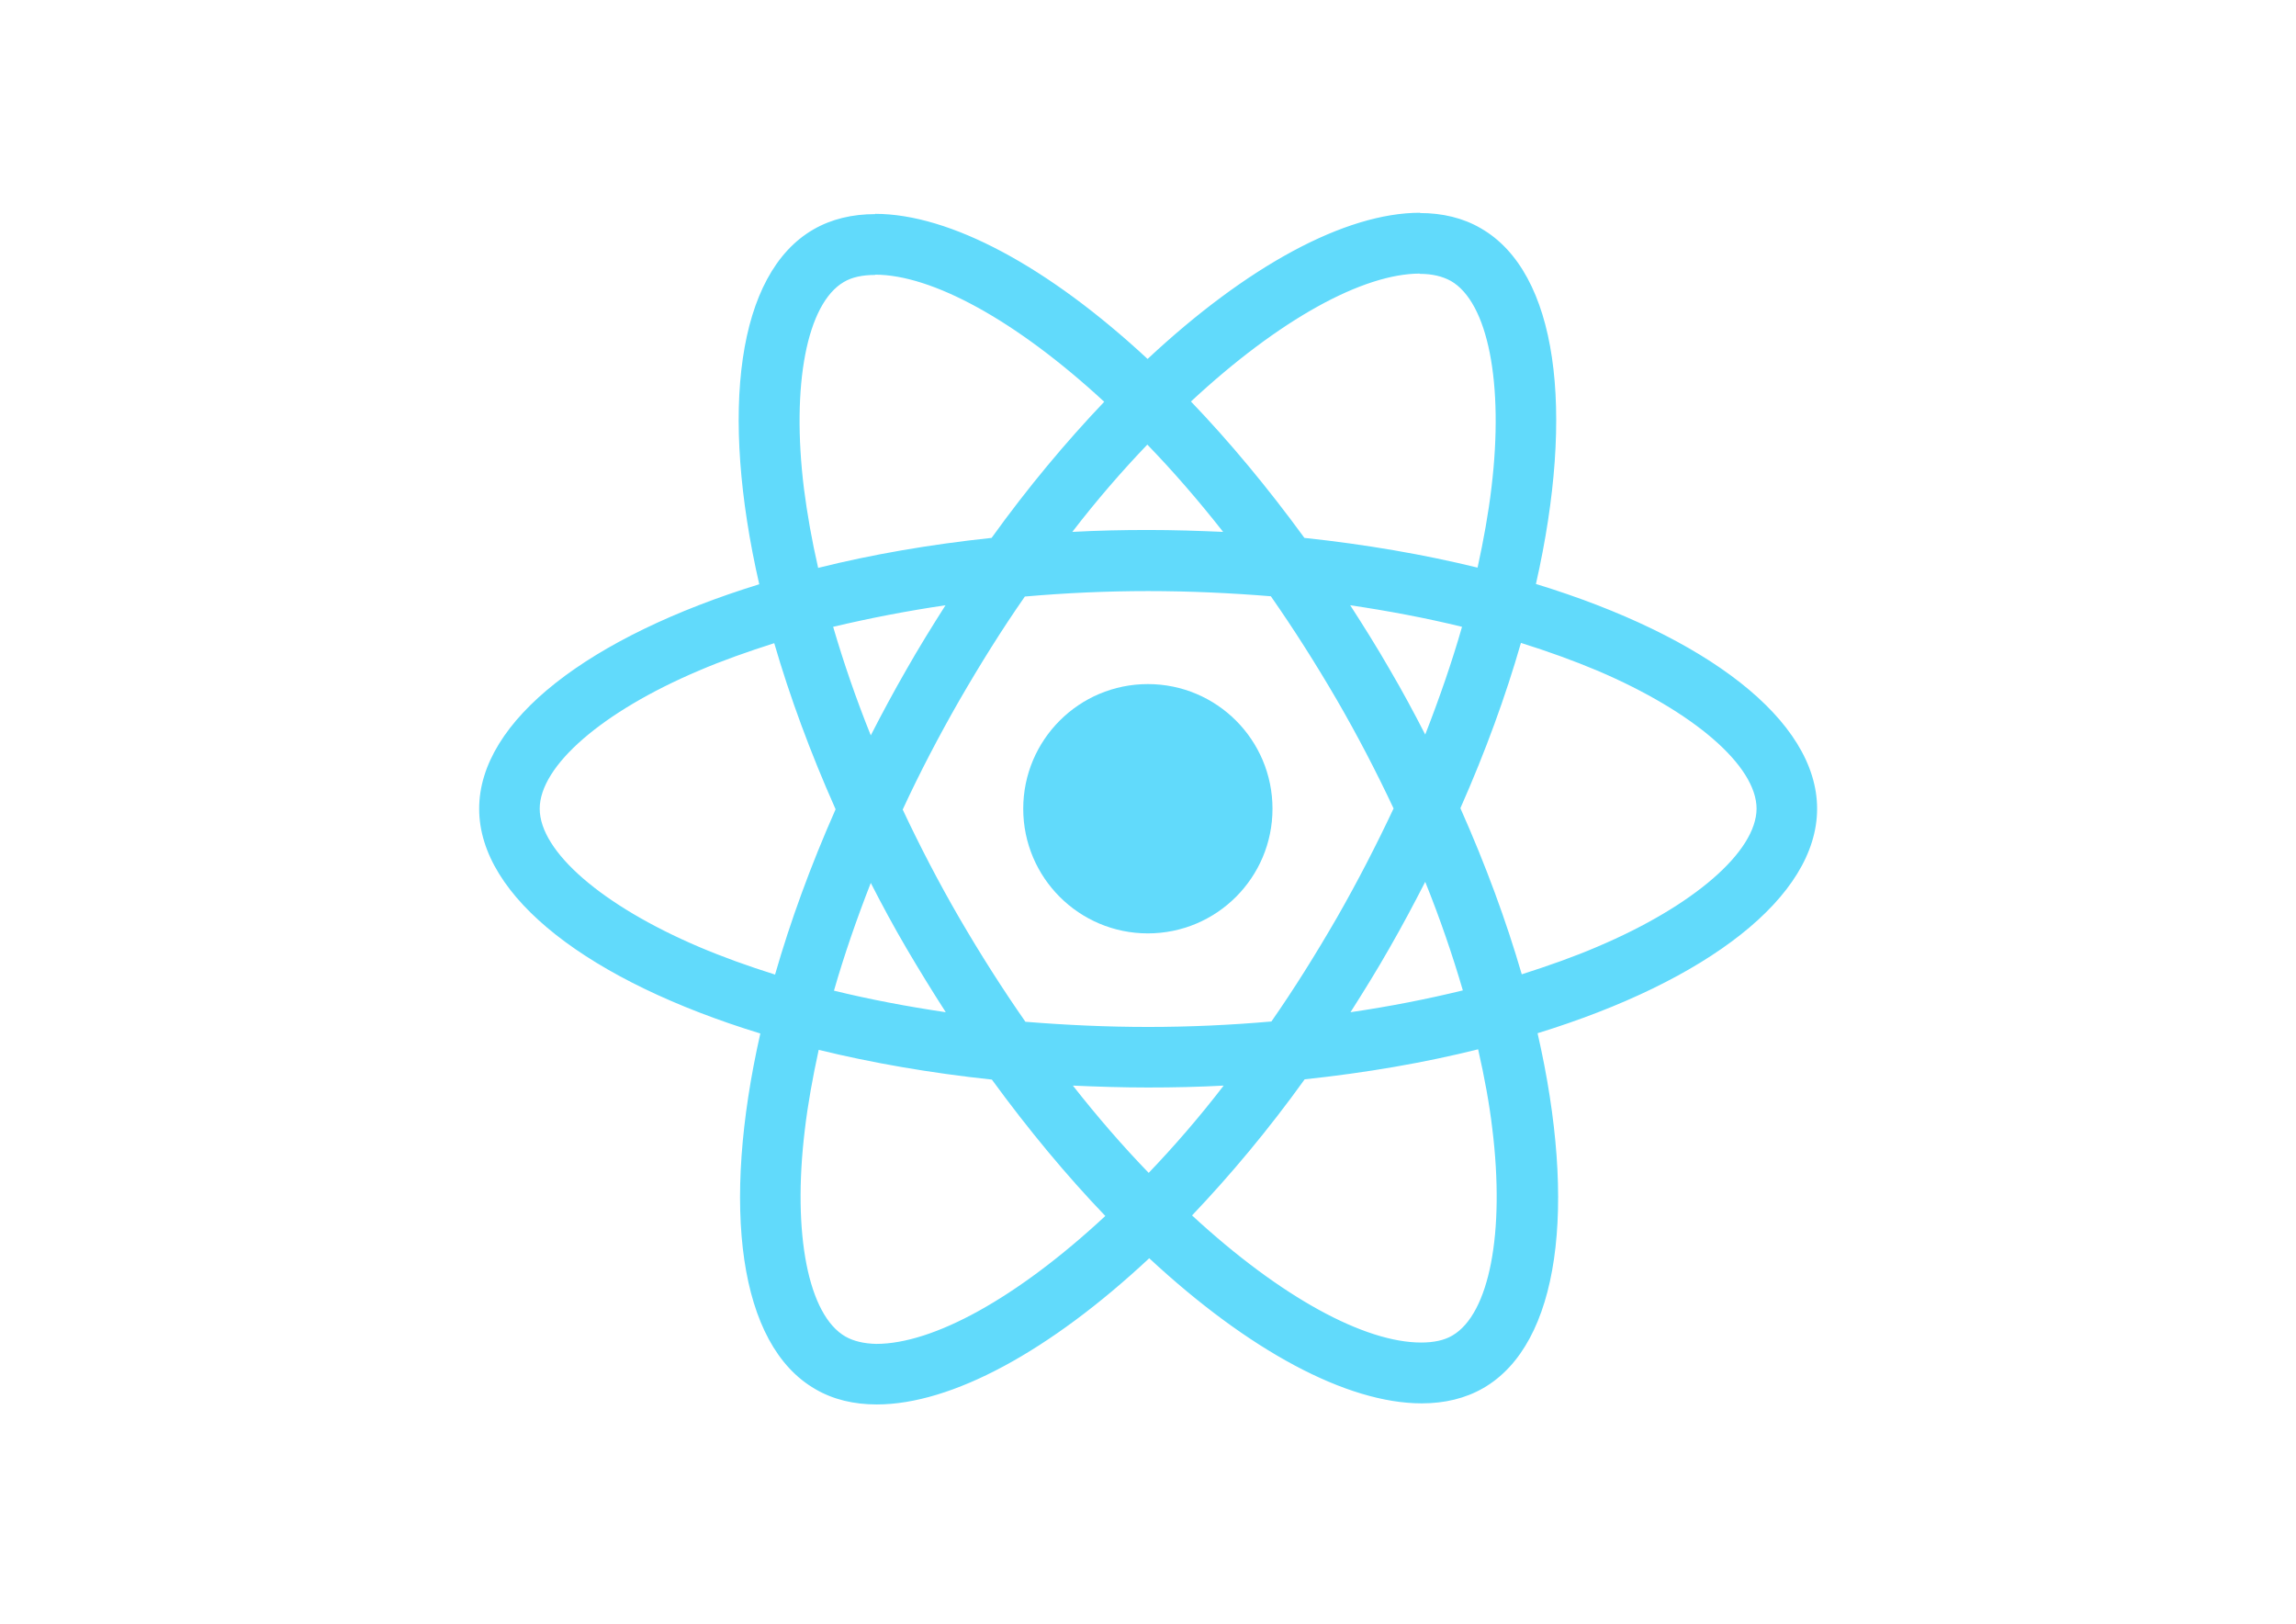
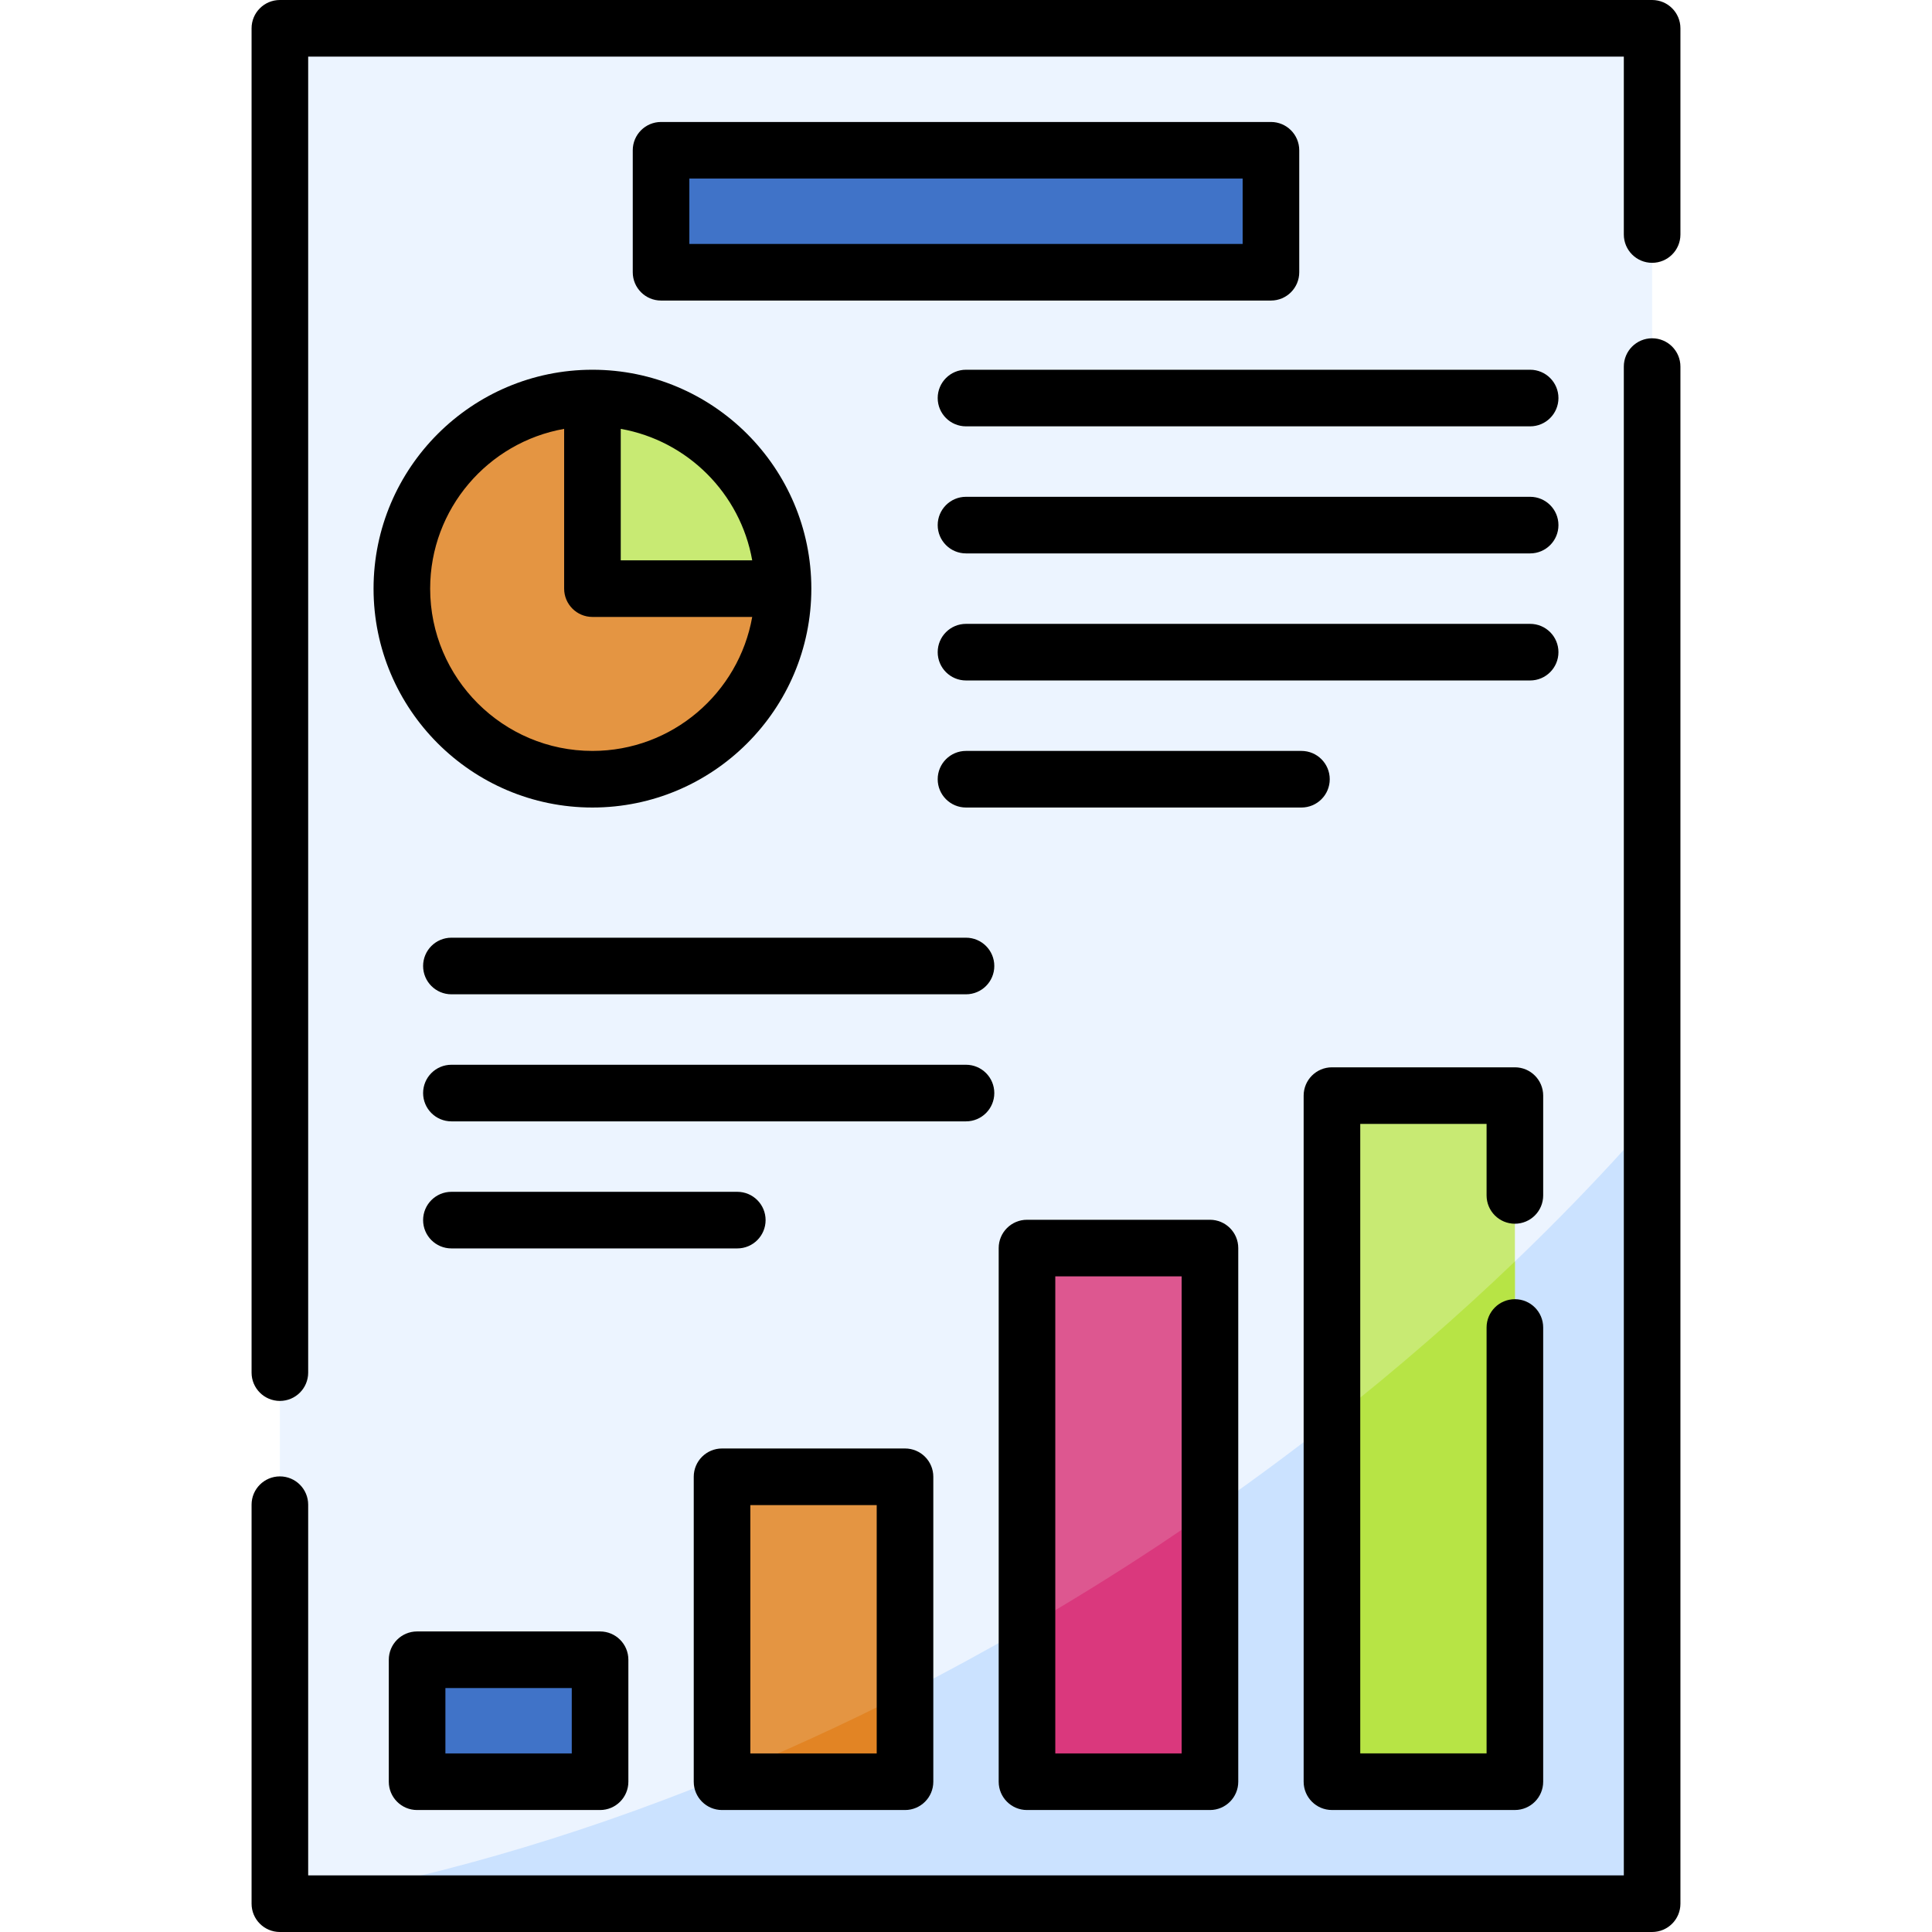
- <svg xmlns="http://www.w3.org/2000/svg" viewBox="0 0 841.9 595.3">
-   <g fill="#61DAFB">
-     <path d="M666.3 296.5c0-32.5-40.7-63.3-103.1-82.4 14.4-63.6 8-114.2-20.2-130.4-6.5-3.8-14.1-5.6-22.4-5.6v22.3c4.6 0 8.3.9 11.4 2.6 13.6 7.8 19.5 37.5 14.9 75.7-1.1 9.4-2.9 19.3-5.1 29.4-19.6-4.8-41-8.5-63.5-10.9-13.5-18.5-27.5-35.3-41.6-50 32.6-30.3 63.2-46.9 84-46.9V78c-27.5 0-63.5 19.6-99.9 53.6-36.4-33.8-72.4-53.2-99.9-53.2v22.3c20.7 0 51.4 16.5 84 46.6-14 14.7-28 31.4-41.3 49.9-22.6 2.4-44 6.1-63.6 11-2.3-10-4-19.7-5.2-29-4.7-38.2 1.1-67.9 14.6-75.8 3-1.8 6.9-2.6 11.5-2.6V78.5c-8.4 0-16 1.8-22.6 5.6-28.1 16.2-34.4 66.7-19.9 130.1-62.2 19.2-102.7 49.9-102.7 82.3 0 32.5 40.7 63.3 103.1 82.4-14.4 63.6-8 114.2 20.2 130.4 6.5 3.8 14.1 5.6 22.5 5.6 27.5 0 63.5-19.6 99.9-53.6 36.4 33.8 72.4 53.2 99.9 53.2 8.4 0 16-1.8 22.6-5.6 28.1-16.2 34.4-66.7 19.9-130.1 62-19.1 102.5-49.9 102.5-82.3zm-130.2-66.7c-3.7 12.9-8.3 26.2-13.5 39.5-4.1-8-8.4-16-13.1-24-4.6-8-9.5-15.8-14.4-23.4 14.2 2.1 27.9 4.7 41 7.9zm-45.8 106.5c-7.8 13.5-15.8 26.3-24.1 38.2-14.9 1.3-30 2-45.2 2-15.1 0-30.2-.7-45-1.9-8.3-11.9-16.4-24.6-24.2-38-7.6-13.1-14.5-26.4-20.8-39.8 6.2-13.4 13.2-26.8 20.7-39.9 7.8-13.5 15.8-26.3 24.1-38.2 14.9-1.3 30-2 45.2-2 15.1 0 30.2.7 45 1.9 8.3 11.9 16.4 24.6 24.2 38 7.6 13.1 14.5 26.4 20.8 39.8-6.3 13.4-13.2 26.8-20.7 39.9zm32.3-13c5.4 13.4 10 26.8 13.8 39.8-13.1 3.2-26.9 5.9-41.2 8 4.9-7.7 9.8-15.6 14.4-23.7 4.6-8 8.9-16.1 13-24.1zM421.2 430c-9.3-9.6-18.6-20.3-27.8-32 9 .4 18.2.7 27.5.7 9.4 0 18.7-.2 27.8-.7-9 11.7-18.3 22.4-27.5 32zm-74.4-58.9c-14.2-2.1-27.9-4.7-41-7.9 3.7-12.9 8.3-26.2 13.5-39.5 4.1 8 8.4 16 13.1 24 4.7 8 9.5 15.8 14.4 23.4zM420.7 163c9.3 9.6 18.6 20.3 27.8 32-9-.4-18.2-.7-27.5-.7-9.4 0-18.7.2-27.8.7 9-11.7 18.3-22.4 27.5-32zm-74 58.9c-4.9 7.7-9.8 15.6-14.4 23.7-4.6 8-8.9 16-13 24-5.4-13.4-10-26.8-13.8-39.8 13.1-3.1 26.9-5.8 41.2-7.9zm-90.5 125.2c-35.4-15.1-58.3-34.9-58.3-50.6 0-15.7 22.9-35.6 58.3-50.6 8.6-3.7 18-7 27.7-10.1 5.7 19.6 13.2 40 22.5 60.9-9.2 20.8-16.6 41.1-22.2 60.6-9.9-3.1-19.3-6.5-28-10.2zM310 490c-13.6-7.8-19.5-37.5-14.9-75.7 1.1-9.4 2.9-19.3 5.1-29.4 19.6 4.8 41 8.5 63.5 10.9 13.5 18.5 27.5 35.3 41.6 50-32.6 30.3-63.2 46.9-84 46.9-4.5-.1-8.3-1-11.3-2.7zm237.2-76.2c4.7 38.2-1.1 67.9-14.6 75.8-3 1.8-6.9 2.6-11.5 2.6-20.7 0-51.4-16.5-84-46.6 14-14.7 28-31.4 41.3-49.9 22.6-2.4 44-6.1 63.6-11 2.3 10.1 4.1 19.8 5.2 29.1zm38.5-66.7c-8.6 3.7-18 7-27.7 10.1-5.7-19.6-13.2-40-22.5-60.9 9.2-20.8 16.6-41.1 22.2-60.6 9.9 3.1 19.3 6.5 28.1 10.2 35.4 15.1 58.3 34.9 58.3 50.6-.1 15.7-23 35.6-58.4 50.6zM320.8 78.4z" />
-     <circle cx="420.9" cy="296.5" r="45.7" />
-     <path d="M520.5 78.1z" />
+ <svg xmlns="http://www.w3.org/2000/svg" id="Capa_1" enable-background="new 0 0 512 512" height="512" viewBox="0 0 512 512" width="512">
+   <g>
+     <g>
+       <path d="m74.171 7.5h363.659v497h-363.659z" fill="#ecf4ff" />
+     </g>
+     <g>
+       <path d="m307.289 409.355c-77.01 50.98-158.063 82.872-232.02 95.145h362.56v-208.197c-35.567 40.64-79.549 79.297-130.54 113.052z" fill="#cbe2ff" />
+     </g>
+     <g>
+       <g>
+         <path d="m157.004 155.994v-50.508c-27.895 0-50.508 22.613-50.508 50.508s22.613 50.508 50.508 50.508 50.508-22.613 50.508-50.508z" fill="#e49542" />
+       </g>
+       <g>
+         <path d="m157.004 105.486v50.508h50.508c0-27.895-22.613-50.508-50.508-50.508z" fill="#c8ea73" />
+       </g>
+     </g>
+     <g>
+       <path d="m175.187 39.825h161.626v32.325h-161.626z" fill="#4073c8" />
+     </g>
+     <g>
+       <g>
+         <path d="m110.537 439.85h48.488v32.325h-48.488z" fill="#4073c8" />
+       </g>
+       <g>
+         <path d="m191.35 391.362h48.488v80.813h-48.488z" fill="#e49542" />
+       </g>
+       <g>
+         <path d="m239.837 448.718c-16.16 8.225-32.355 15.636-48.488 22.222v1.234h48.488z" fill="#e28424" />
+       </g>
+       <g>
+         <path d="m272.163 330.752h48.488v141.423h-48.488z" fill="#dd5790" />
+       </g>
+       <g>
+         <path d="m320.65 400.26c-4.405 3.064-8.846 6.105-13.361 9.095-11.629 7.698-23.351 14.953-35.126 21.779v41.04h48.488v-71.914z" fill="#da387d" />
+       </g>
+       <g>
+         <path d="m352.976 290.346h48.488v181.829h-48.488z" fill="#c8ea73" />
+       </g>
+       <g>
+         <path d="m401.463 334.299c-15.096 14.474-31.278 28.552-48.488 42.079v95.796h48.488z" fill="#b7e445" />
+       </g>
+     </g>
+     <g>
+       <path d="m437.83 0h-363.66c-4.143 0-7.5 3.358-7.5 7.5v356.26c0 4.142 3.357 7.5 7.5 7.5s7.5-3.358 7.5-7.5v-348.76h348.66v47.15c0 4.142 3.357 7.5 7.5 7.5s7.5-3.358 7.5-7.5v-54.65c0-4.142-3.357-7.5-7.5-7.5z" />
+       <path d="m437.83 89.65c-4.143 0-7.5 3.358-7.5 7.5v399.85h-348.66v-98.24c0-4.142-3.357-7.5-7.5-7.5s-7.5 3.358-7.5 7.5v105.74c0 4.142 3.357 7.5 7.5 7.5h363.66c4.143 0 7.5-3.358 7.5-7.5v-407.35c0-4.142-3.357-7.5-7.5-7.5z" />
+       <path d="m98.996 155.994c0 31.986 26.022 58.008 58.008 58.008s58.008-26.022 58.008-58.008-26.022-58.008-58.008-58.008-58.008 26.022-58.008 58.008zm58.008 43.008c-23.715 0-43.008-19.293-43.008-43.008 0-21.156 15.358-38.78 35.508-42.34v42.34c0 4.142 3.357 7.5 7.5 7.5h42.34c-3.561 20.15-21.184 35.508-42.34 35.508zm42.34-50.508h-34.84v-34.84c17.712 3.13 31.71 17.128 34.84 34.84z" />
+       <path d="m110.536 432.35c-4.143 0-7.5 3.358-7.5 7.5v32.325c0 4.142 3.357 7.5 7.5 7.5h48.488c4.143 0 7.5-3.358 7.5-7.5v-32.325c0-4.142-3.357-7.5-7.5-7.5zm40.988 32.325h-33.488v-17.325h33.488z" />
+       <path d="m191.35 479.675h48.487c4.143 0 7.5-3.358 7.5-7.5v-80.813c0-4.142-3.357-7.5-7.5-7.5h-48.487c-4.143 0-7.5 3.358-7.5 7.5v80.813c0 4.142 3.357 7.5 7.5 7.5zm7.5-80.813h33.487v65.813h-33.487z" />
+       <path d="m272.163 323.252c-4.143 0-7.5 3.358-7.5 7.5v141.423c0 4.142 3.357 7.5 7.5 7.5h48.487c4.143 0 7.5-3.358 7.5-7.5v-141.423c0-4.142-3.357-7.5-7.5-7.5zm40.987 141.423h-33.487v-126.423h33.487z" />
+       <path d="m401.46 324.3c4.143 0 7.5-3.358 7.5-7.5v-26.45c0-4.142-3.357-7.5-7.5-7.5h-48.48c-4.143 0-7.5 3.358-7.5 7.5v181.82c0 4.142 3.357 7.5 7.5 7.5h48.479c4.143 0 7.5-3.358 7.5-7.5v-120.37c0-4.142-3.357-7.5-7.5-7.5s-7.5 3.358-7.5 7.5v112.87h-33.479v-166.82h33.479v18.95c.001 4.142 3.358 7.5 7.501 7.5z" />
+       <path d="m336.813 32.325h-161.626c-4.143 0-7.5 3.358-7.5 7.5v32.325c0 4.142 3.357 7.5 7.5 7.5h161.627c4.143 0 7.5-3.358 7.5-7.5v-32.325c-.001-4.142-3.358-7.5-7.501-7.5zm-7.5 32.325h-146.626v-17.325h146.627v17.325z" />
+       <path d="m405.504 97.986h-149.504c-4.143 0-7.5 3.358-7.5 7.5s3.357 7.5 7.5 7.5h149.504c4.143 0 7.5-3.358 7.5-7.5s-3.358-7.5-7.5-7.5z" />
+       <path d="m405.504 131.658h-149.504c-4.143 0-7.5 3.358-7.5 7.5s3.357 7.5 7.5 7.5h149.504c4.143 0 7.5-3.358 7.5-7.5s-3.358-7.5-7.5-7.5z" />
+       <path d="m413.004 172.83c0-4.142-3.357-7.5-7.5-7.5h-149.504c-4.143 0-7.5 3.358-7.5 7.5s3.357 7.5 7.5 7.5h149.504c4.142 0 7.5-3.358 7.5-7.5z" />
+       <path d="m352.395 206.502c0-4.142-3.357-7.5-7.5-7.5h-88.895c-4.143 0-7.5 3.358-7.5 7.5s3.357 7.5 7.5 7.5h88.895c4.142 0 7.5-3.358 7.5-7.5z" />
+       <path d="m256 248.5h-136.372c-4.143 0-7.5 3.358-7.5 7.5s3.357 7.5 7.5 7.5h136.372c4.143 0 7.5-3.358 7.5-7.5s-3.357-7.5-7.5-7.5z" />
+       <path d="m263.5 289.672c0-4.142-3.357-7.5-7.5-7.5h-136.372c-4.143 0-7.5 3.358-7.5 7.5s3.357 7.5 7.5 7.5h136.372c4.143 0 7.5-3.358 7.5-7.5z" />
+       <path d="m202.891 323.344c0-4.142-3.357-7.5-7.5-7.5h-75.763c-4.143 0-7.5 3.358-7.5 7.5s3.357 7.5 7.5 7.5h75.763c4.142 0 7.5-3.358 7.5-7.5z" />
+     </g>
  </g>
</svg>
